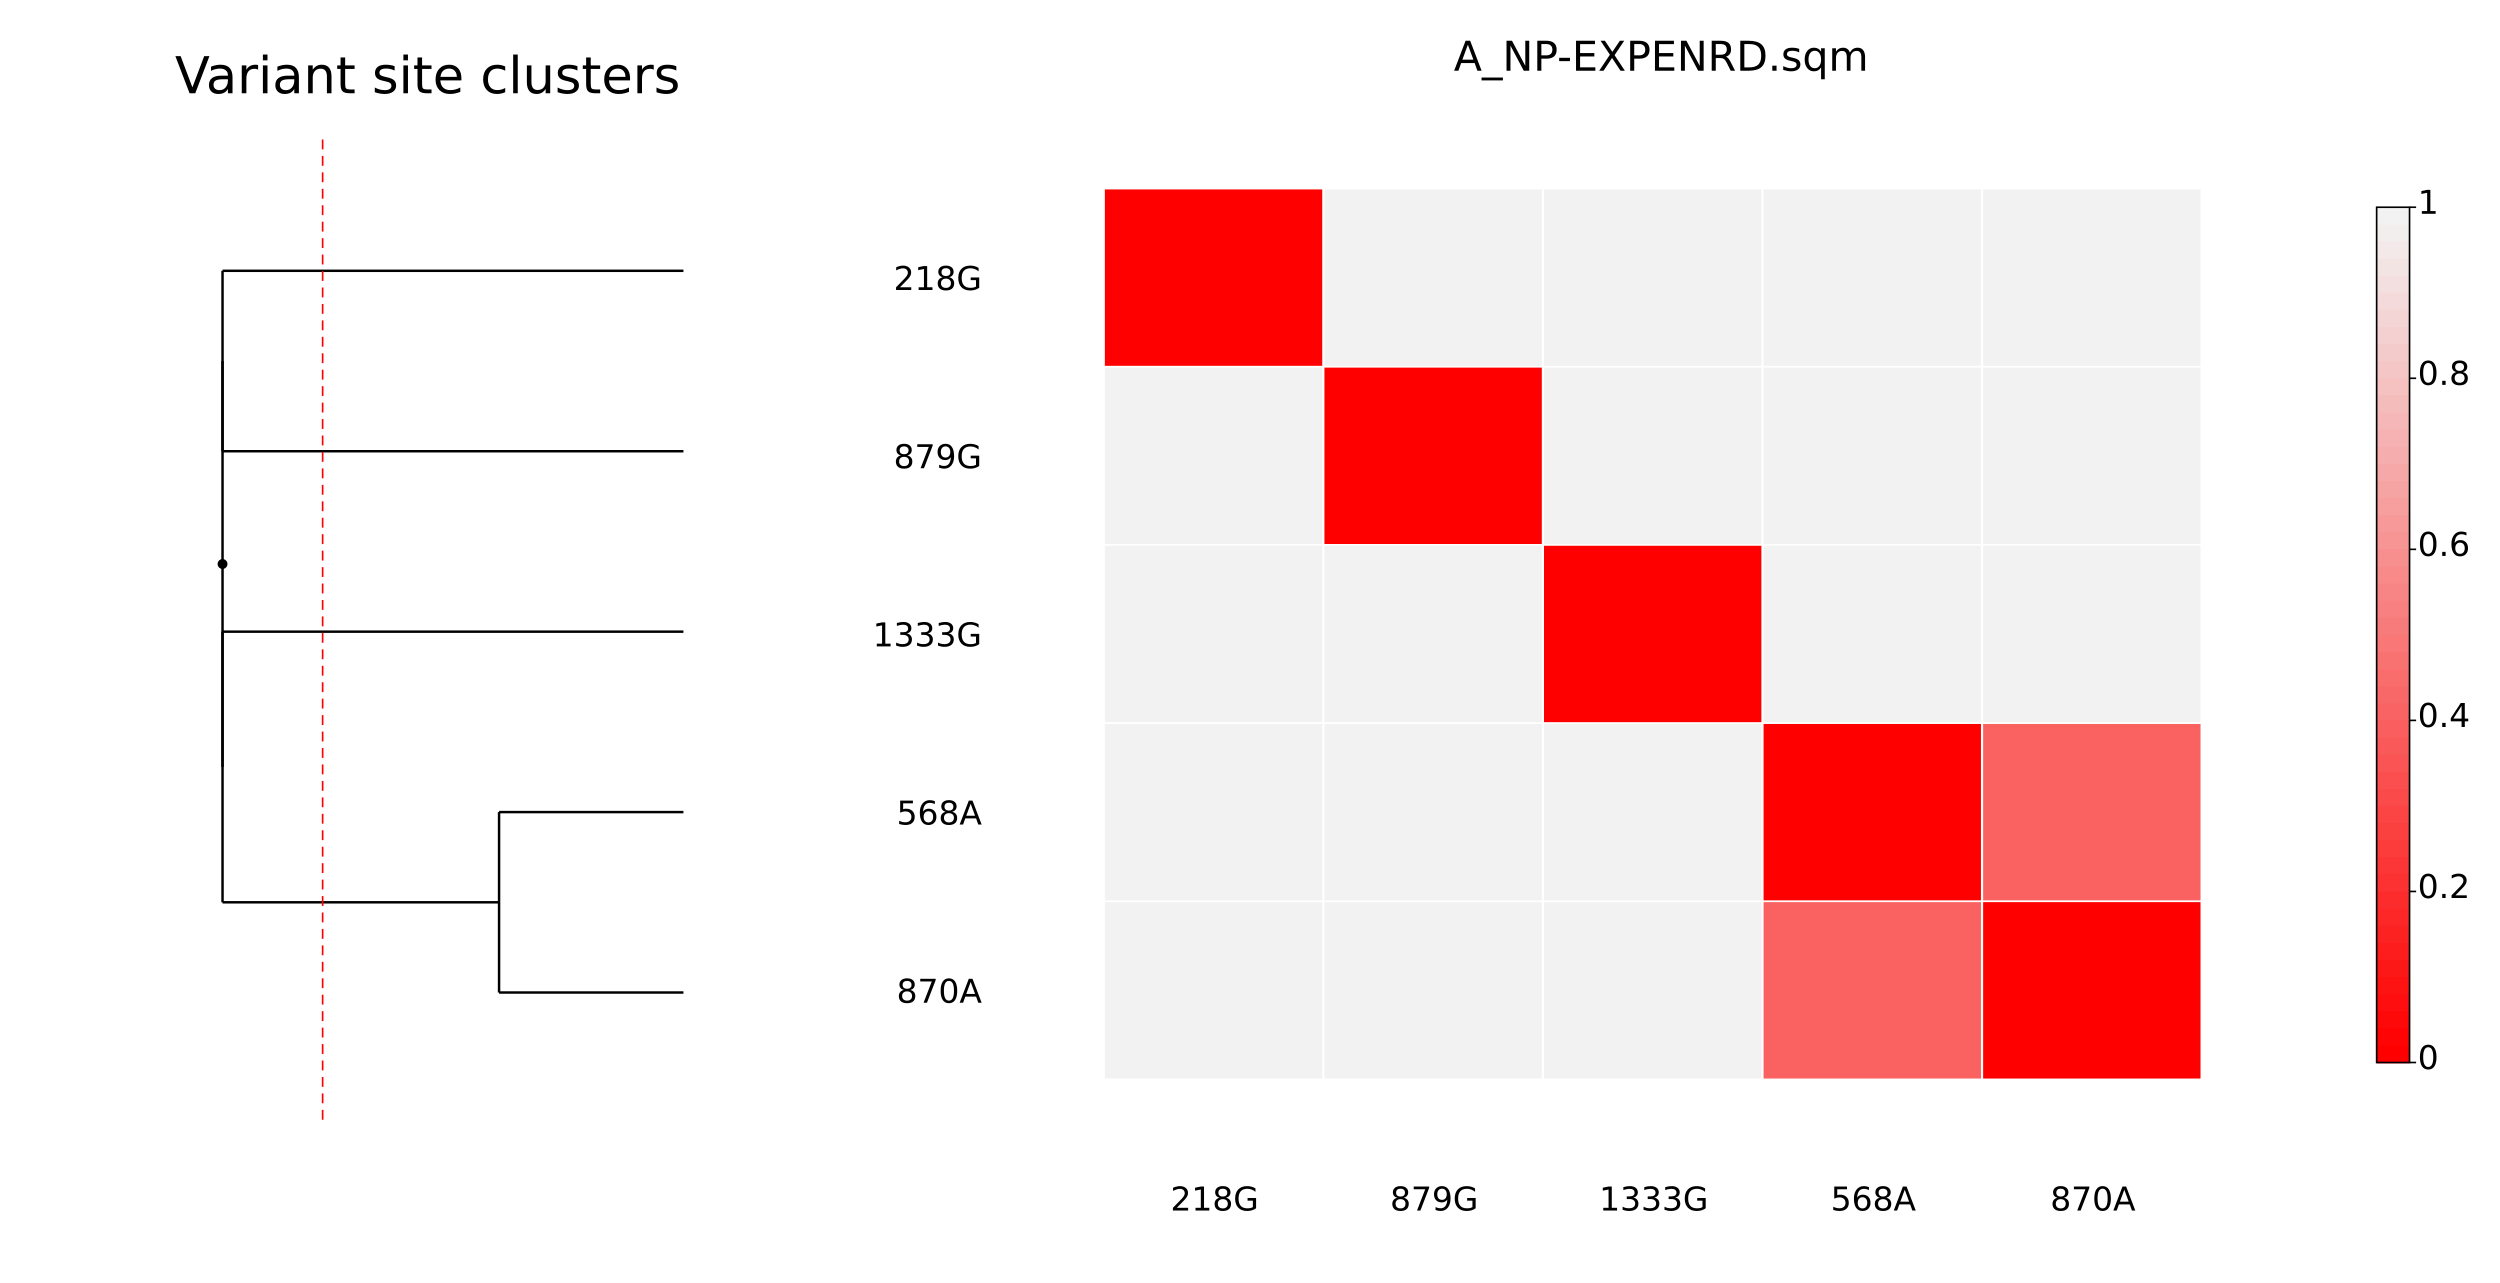
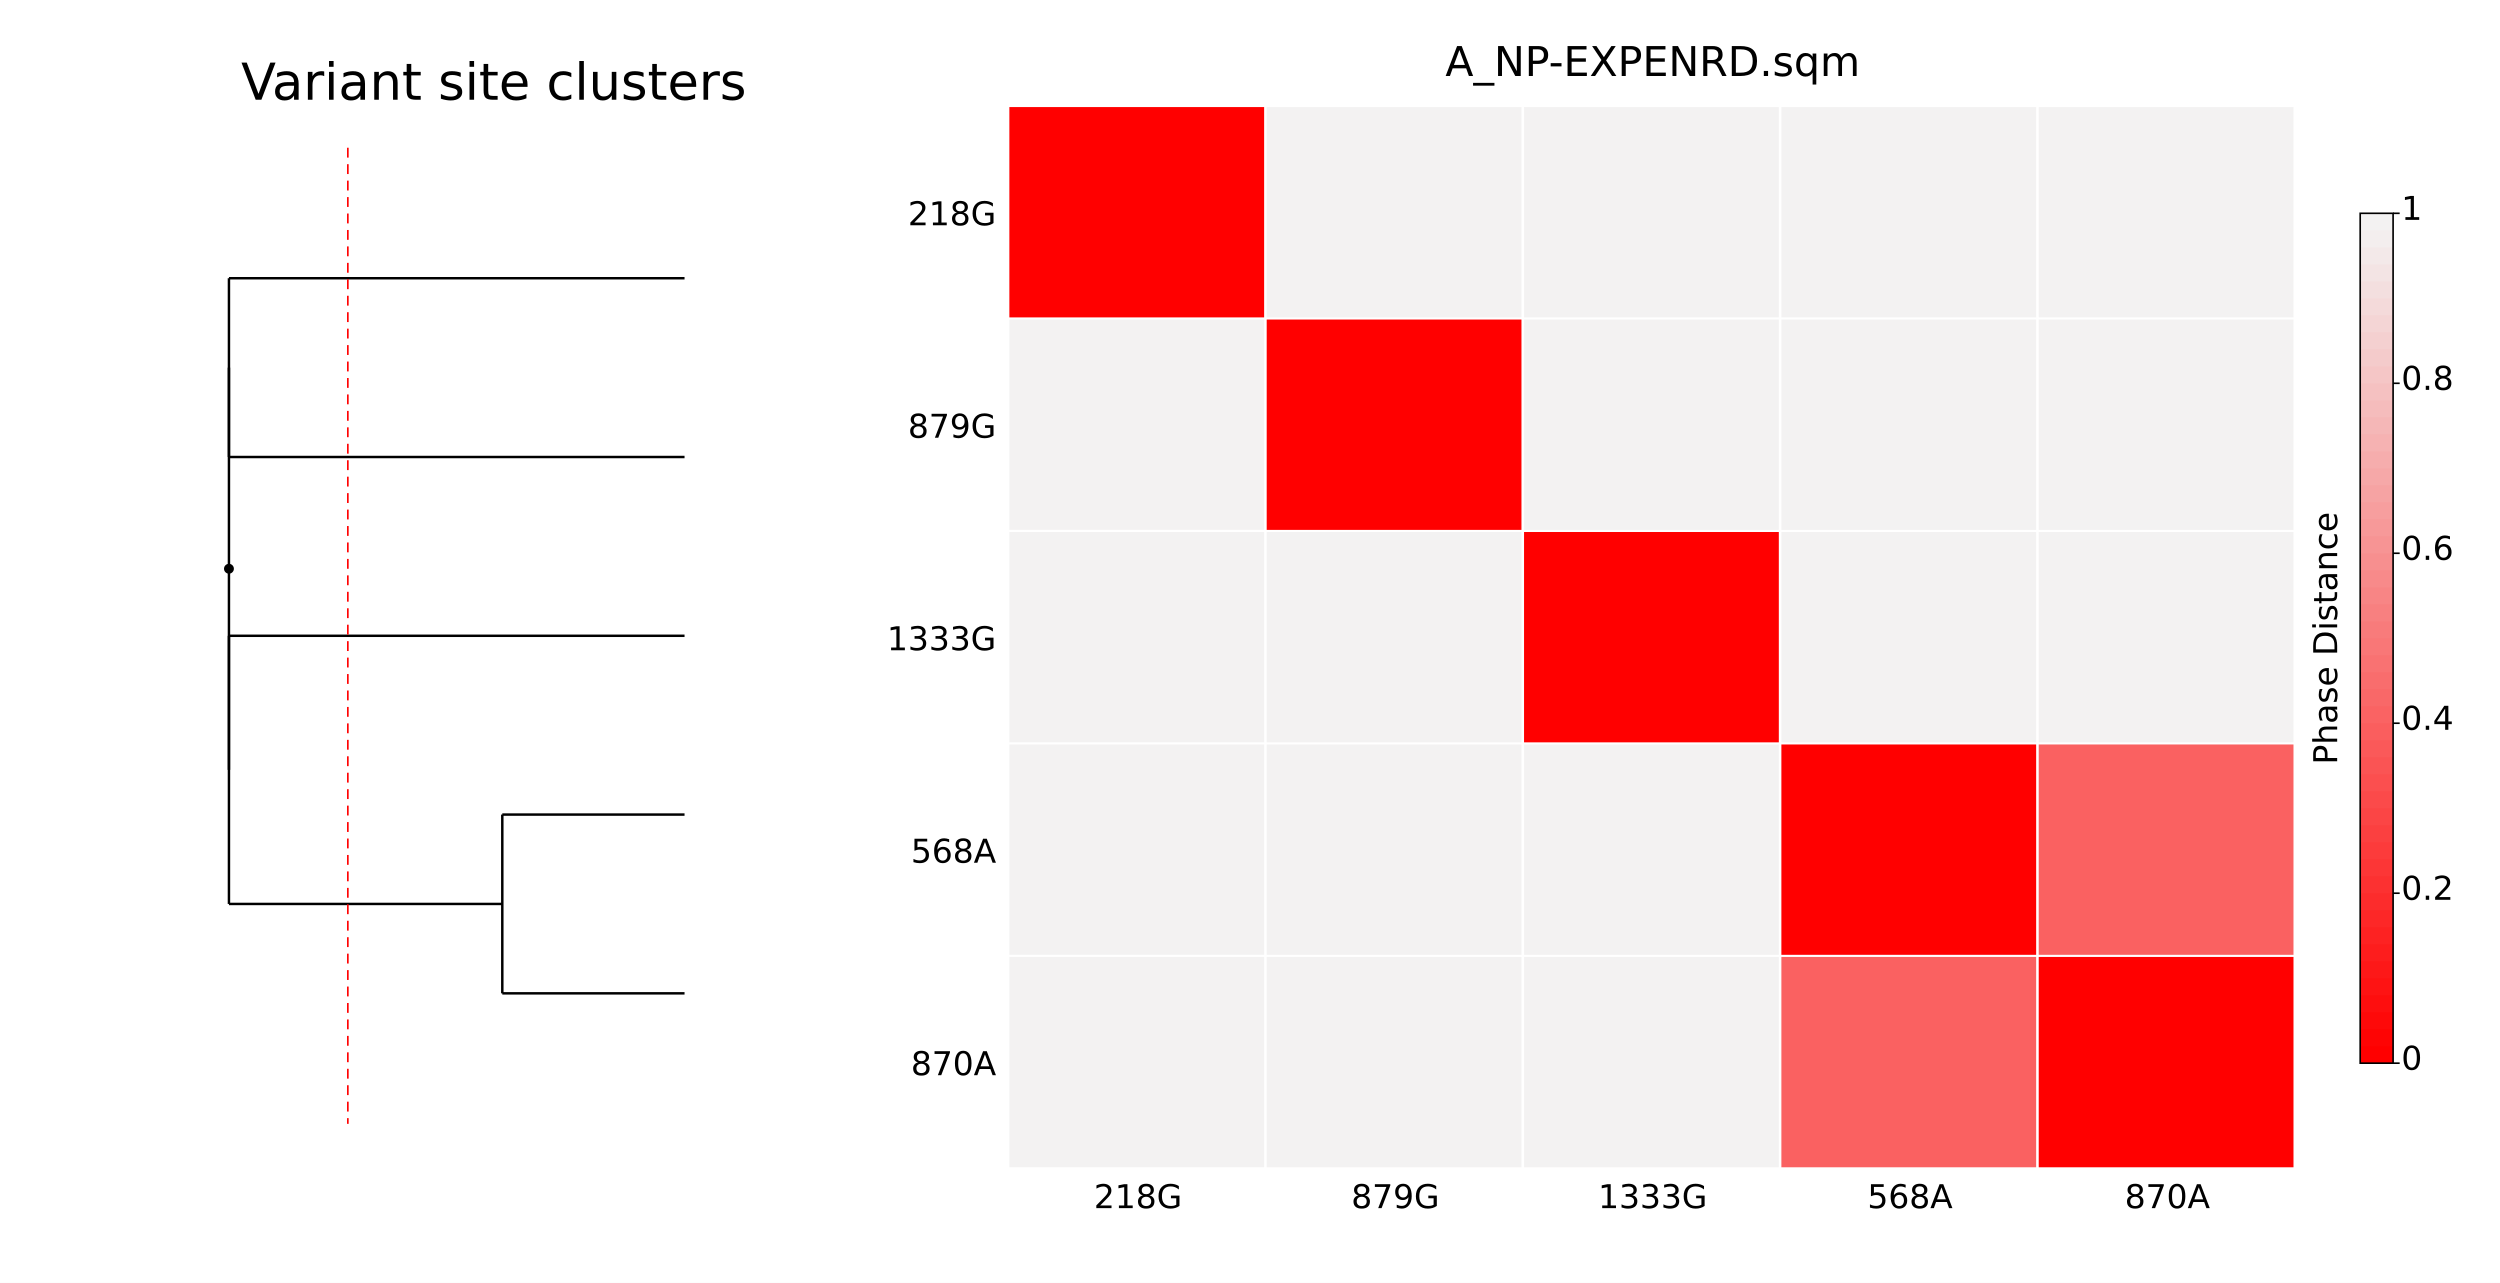
- <svg xmlns="http://www.w3.org/2000/svg" width="1520" height="780" font-family="DejaVu Sans, Liberation Sans, Arial, sans-serif" fill="black">
+ <svg xmlns="http://www.w3.org/2000/svg" width="1520" height="780" font-family="DejaVu Sans, Verdana, Liberation Sans, Arial, sans-serif" fill="black">
  <rect width="100%" height="100%" fill="white" />
  <defs>
    <clipPath id="kuva-clip-9">
-       <rect x="95" y="51" width="801" height="650" />
+       <rect x="103.69" y="55.1" width="782.31" height="645.9" />
    </clipPath>
  </defs>
  <g transform="translate(10,10)">
-     <text x="250" y="46.7" font-size="31" text-anchor="middle">Variant site clusters</text>
-     <line x1="125.3" y1="154.65" x2="405.52" y2="154.65" stroke="#000000" stroke-width="1.5" />
-     <line x1="293.43" y1="483.75" x2="405.52" y2="483.75" stroke="#000000" stroke-width="1.5" />
-     <line x1="293.43" y1="593.45" x2="405.52" y2="593.45" stroke="#000000" stroke-width="1.5" />
-     <line x1="125.3" y1="264.35" x2="405.52" y2="264.35" stroke="#000000" stroke-width="1.5" />
-     <line x1="125.3" y1="374.05" x2="405.52" y2="374.05" stroke="#000000" stroke-width="1.5" />
-     <line x1="125.3" y1="538.6" x2="293.43" y2="538.6" stroke="#000000" stroke-width="1.5" />
-     <line x1="125.3" y1="209.5" x2="125.3" y2="209.5" stroke="#000000" stroke-width="1.5" />
-     <line x1="125.3" y1="456.33" x2="125.3" y2="456.33" stroke="#000000" stroke-width="1.5" />
-     <line x1="293.43" y1="483.75" x2="293.43" y2="593.45" stroke="#000000" stroke-width="1.5" />
-     <line x1="125.3" y1="154.65" x2="125.3" y2="264.35" stroke="#000000" stroke-width="1.5" />
-     <line x1="125.3" y1="374.05" x2="125.3" y2="538.6" stroke="#000000" stroke-width="1.5" />
-     <line x1="125.3" y1="209.5" x2="125.3" y2="456.33" stroke="#000000" stroke-width="1.5" />
-     <circle cx="125.3" cy="332.91" r="3" fill="#000000" />
-     <text x="411.52" y="154.65" font-size="11" text-anchor="start" />
-     <text x="411.52" y="264.35" font-size="11" text-anchor="start" />
-     <text x="411.52" y="374.05" font-size="11" text-anchor="start" />
-     <text x="411.52" y="483.75" font-size="11" text-anchor="start" />
-     <text x="411.52" y="593.45" font-size="11" text-anchor="start" />
-     <line x1="186.16" y1="74.8" x2="186.16" y2="673.3" stroke="#ff0000" stroke-width="1" stroke-dasharray="6 4" />
+     <text x="290.2" y="50.64" font-size="31" text-anchor="middle">Variant site clusters</text>
+     <line x1="129.2" y1="159.17" x2="406.2" y2="159.17" stroke="#000000" stroke-width="1.5" />
+     <line x1="295.4" y1="485.26" x2="406.2" y2="485.26" stroke="#000000" stroke-width="1.5" />
+     <line x1="295.4" y1="593.95" x2="406.2" y2="593.95" stroke="#000000" stroke-width="1.5" />
+     <line x1="129.2" y1="267.86" x2="406.2" y2="267.86" stroke="#000000" stroke-width="1.5" />
+     <line x1="129.2" y1="376.56" x2="406.2" y2="376.56" stroke="#000000" stroke-width="1.5" />
+     <line x1="129.2" y1="539.6" x2="295.4" y2="539.6" stroke="#000000" stroke-width="1.5" />
+     <line x1="129.2" y1="213.52" x2="129.2" y2="213.52" stroke="#000000" stroke-width="1.5" />
+     <line x1="129.2" y1="458.08" x2="129.2" y2="458.08" stroke="#000000" stroke-width="1.5" />
+     <line x1="295.4" y1="485.26" x2="295.4" y2="593.95" stroke="#000000" stroke-width="1.5" />
+     <line x1="129.2" y1="159.17" x2="129.2" y2="267.86" stroke="#000000" stroke-width="1.5" />
+     <line x1="129.2" y1="376.56" x2="129.2" y2="539.6" stroke="#000000" stroke-width="1.5" />
+     <line x1="129.2" y1="213.52" x2="129.2" y2="458.08" stroke="#000000" stroke-width="1.5" />
+     <circle cx="129.2" cy="335.8" r="3" fill="#000000" />
+     <text x="412.2" y="159.17" font-size="11" text-anchor="start" />
+     <text x="412.2" y="267.86" font-size="11" text-anchor="start" />
+     <text x="412.2" y="376.56" font-size="11" text-anchor="start" />
+     <text x="412.2" y="485.26" font-size="11" text-anchor="start" />
+     <text x="412.2" y="593.95" font-size="11" text-anchor="start" />
+     <line x1="201.49" y1="79.82" x2="201.49" y2="673.3" stroke="#ff0000" stroke-width="1" stroke-dasharray="6 4" />
  </g>
  <g transform="translate(510,10)">
-     <line x1="95" y1="701" x2="896" y2="701" stroke="#000000" stroke-width="0" />
-     <line x1="95" y1="51" x2="95" y2="701" stroke="#000000" stroke-width="0" />
-     <text x="87" y="599.67" font-size="20" text-anchor="end">870A</text>
-     <line x1="90" y1="592.67" x2="95" y2="592.67" stroke="#000000" stroke-width="0" />
-     <text x="87" y="491.33" font-size="20" text-anchor="end">568A</text>
-     <line x1="90" y1="484.33" x2="95" y2="484.33" stroke="#000000" stroke-width="0" />
-     <text x="87" y="383" font-size="20" text-anchor="end">1333G</text>
-     <line x1="90" y1="376" x2="95" y2="376" stroke="#000000" stroke-width="0" />
-     <text x="87" y="274.67" font-size="20" text-anchor="end">879G</text>
-     <line x1="90" y1="267.67" x2="95" y2="267.67" stroke="#000000" stroke-width="0" />
-     <text x="87" y="166.33" font-size="20" text-anchor="end">218G</text>
-     <line x1="90" y1="159.33" x2="95" y2="159.33" stroke="#000000" stroke-width="0" />
-     <text x="228.5" y="726" font-size="20" text-anchor="middle">218G</text>
-     <line x1="228.5" y1="701" x2="228.5" y2="706" stroke="#000000" stroke-width="0" />
-     <text x="362" y="726" font-size="20" text-anchor="middle">879G</text>
-     <line x1="362" y1="701" x2="362" y2="706" stroke="#000000" stroke-width="0" />
-     <text x="495.5" y="726" font-size="20" text-anchor="middle">1333G</text>
-     <line x1="495.5" y1="701" x2="495.5" y2="706" stroke="#000000" stroke-width="0" />
-     <text x="629" y="726" font-size="20" text-anchor="middle">568A</text>
-     <line x1="629" y1="701" x2="629" y2="706" stroke="#000000" stroke-width="0" />
-     <text x="762.5" y="726" font-size="20" text-anchor="middle">870A</text>
-     <line x1="762.5" y1="701" x2="762.5" y2="706" stroke="#000000" stroke-width="0" />
-     <text x="500" y="33" font-size="25" text-anchor="middle">A_NP-EXPENRD.sqm</text>
+     <line x1="103.69" y1="701" x2="886" y2="701" stroke="#000000" stroke-width="0" />
+     <line x1="103.69" y1="55.1" x2="103.69" y2="701" stroke="#000000" stroke-width="0" />
+     <text x="95.69" y="643.7" font-size="20" text-anchor="end">870A</text>
+     <line x1="98.69" y1="636.41" x2="103.69" y2="636.41" stroke="#000000" stroke-width="0" />
+     <text x="95.69" y="514.52" font-size="20" text-anchor="end">568A</text>
+     <line x1="98.69" y1="507.23" x2="103.69" y2="507.23" stroke="#000000" stroke-width="0" />
+     <text x="95.69" y="385.34" font-size="20" text-anchor="end">1333G</text>
+     <line x1="98.69" y1="378.05" x2="103.69" y2="378.05" stroke="#000000" stroke-width="0" />
+     <text x="95.69" y="256.16" font-size="20" text-anchor="end">879G</text>
+     <line x1="98.69" y1="248.87" x2="103.69" y2="248.87" stroke="#000000" stroke-width="0" />
+     <text x="95.69" y="126.98" font-size="20" text-anchor="end">218G</text>
+     <line x1="98.69" y1="119.69" x2="103.69" y2="119.69" stroke="#000000" stroke-width="0" />
+     <text x="181.92" y="724.56" font-size="20" text-anchor="middle">218G</text>
+     <line x1="181.92" y1="701" x2="181.92" y2="706" stroke="#000000" stroke-width="0" />
+     <text x="338.39" y="724.56" font-size="20" text-anchor="middle">879G</text>
+     <line x1="338.39" y1="701" x2="338.39" y2="706" stroke="#000000" stroke-width="0" />
+     <text x="494.85" y="724.56" font-size="20" text-anchor="middle">1333G</text>
+     <line x1="494.85" y1="701" x2="494.85" y2="706" stroke="#000000" stroke-width="0" />
+     <text x="651.31" y="724.56" font-size="20" text-anchor="middle">568A</text>
+     <line x1="651.31" y1="701" x2="651.31" y2="706" stroke="#000000" stroke-width="0" />
+     <text x="807.77" y="724.56" font-size="20" text-anchor="middle">870A</text>
+     <line x1="807.77" y1="701" x2="807.77" y2="706" stroke="#000000" stroke-width="0" />
+     <text x="494.85" y="36.21" font-size="25" text-anchor="middle">A_NP-EXPENRD.sqm</text>
    <g clip-path="url(#kuva-clip-9)">
-       <rect x="161.75" y="538.5" width="132.17" height="107.25" fill="#f3f2f2" />
-       <rect x="295.25" y="538.5" width="132.17" height="107.25" fill="#f3f2f2" />
-       <rect x="428.75" y="538.5" width="132.17" height="107.25" fill="#f3f2f2" />
-       <rect x="562.25" y="538.5" width="132.17" height="107.25" fill="#fa6161" />
-       <rect x="695.75" y="538.5" width="132.17" height="107.25" fill="#ff0000" />
-       <rect x="161.75" y="430.17" width="132.17" height="107.25" fill="#f3f2f2" />
-       <rect x="295.25" y="430.17" width="132.17" height="107.25" fill="#f3f2f2" />
-       <rect x="428.75" y="430.17" width="132.17" height="107.25" fill="#f3f2f2" />
-       <rect x="562.25" y="430.17" width="132.17" height="107.25" fill="#ff0000" />
-       <rect x="695.75" y="430.17" width="132.17" height="107.25" fill="#fa6161" />
-       <rect x="161.75" y="321.83" width="132.17" height="107.25" fill="#f3f2f2" />
-       <rect x="295.25" y="321.83" width="132.17" height="107.25" fill="#f3f2f2" />
-       <rect x="428.75" y="321.83" width="132.17" height="107.25" fill="#ff0000" />
-       <rect x="562.25" y="321.83" width="132.17" height="107.25" fill="#f3f2f2" />
-       <rect x="695.75" y="321.83" width="132.17" height="107.25" fill="#f3f2f2" />
-       <rect x="161.75" y="213.5" width="132.17" height="107.25" fill="#f3f2f2" />
-       <rect x="295.25" y="213.5" width="132.17" height="107.25" fill="#ff0000" />
-       <rect x="428.75" y="213.5" width="132.17" height="107.25" fill="#f3f2f2" />
-       <rect x="562.25" y="213.5" width="132.17" height="107.25" fill="#f3f2f2" />
-       <rect x="695.75" y="213.5" width="132.17" height="107.25" fill="#f3f2f2" />
-       <rect x="161.75" y="105.17" width="132.17" height="107.25" fill="#ff0000" />
-       <rect x="295.25" y="105.17" width="132.17" height="107.25" fill="#f3f2f2" />
-       <rect x="428.75" y="105.17" width="132.17" height="107.25" fill="#f3f2f2" />
-       <rect x="562.25" y="105.17" width="132.17" height="107.25" fill="#f3f2f2" />
-       <rect x="695.75" y="105.17" width="132.17" height="107.25" fill="#f3f2f2" />
+       <rect x="103.69" y="571.82" width="154.9" height="127.89" fill="#f3f2f2" />
+       <rect x="260.15" y="571.82" width="154.9" height="127.89" fill="#f3f2f2" />
+       <rect x="416.62" y="571.82" width="154.9" height="127.89" fill="#f3f2f2" />
+       <rect x="573.08" y="571.82" width="154.9" height="127.89" fill="#fa6161" />
+       <rect x="729.54" y="571.82" width="154.9" height="127.89" fill="#ff0000" />
+       <rect x="103.69" y="442.64" width="154.9" height="127.89" fill="#f3f2f2" />
+       <rect x="260.15" y="442.64" width="154.9" height="127.89" fill="#f3f2f2" />
+       <rect x="416.62" y="442.64" width="154.9" height="127.89" fill="#f3f2f2" />
+       <rect x="573.08" y="442.64" width="154.9" height="127.89" fill="#ff0000" />
+       <rect x="729.54" y="442.64" width="154.9" height="127.89" fill="#fa6161" />
+       <rect x="103.69" y="313.46" width="154.9" height="127.89" fill="#f3f2f2" />
+       <rect x="260.15" y="313.46" width="154.9" height="127.89" fill="#f3f2f2" />
+       <rect x="416.62" y="313.46" width="154.9" height="127.89" fill="#ff0000" />
+       <rect x="573.08" y="313.46" width="154.9" height="127.89" fill="#f3f2f2" />
+       <rect x="729.54" y="313.46" width="154.9" height="127.89" fill="#f3f2f2" />
+       <rect x="103.69" y="184.28" width="154.9" height="127.89" fill="#f3f2f2" />
+       <rect x="260.15" y="184.28" width="154.9" height="127.89" fill="#ff0000" />
+       <rect x="416.62" y="184.28" width="154.9" height="127.89" fill="#f3f2f2" />
+       <rect x="573.08" y="184.28" width="154.9" height="127.89" fill="#f3f2f2" />
+       <rect x="729.54" y="184.28" width="154.9" height="127.89" fill="#f3f2f2" />
+       <rect x="103.69" y="55.1" width="154.9" height="127.89" fill="#ff0000" />
+       <rect x="260.15" y="55.1" width="154.9" height="127.89" fill="#f3f2f2" />
+       <rect x="416.62" y="55.1" width="154.9" height="127.89" fill="#f3f2f2" />
+       <rect x="573.08" y="55.1" width="154.9" height="127.89" fill="#f3f2f2" />
+       <rect x="729.54" y="55.1" width="154.9" height="127.89" fill="#f3f2f2" />
    </g>
-     <rect x="935" y="116" width="20" height="10.9" fill="#f3f2f2" />
-     <rect x="935" y="126.4" width="20" height="10.9" fill="#f3eeee" />
-     <rect x="935" y="136.8" width="20" height="10.9" fill="#f3e9e9" />
-     <rect x="935" y="147.2" width="20" height="10.9" fill="#f3e4e4" />
-     <rect x="935" y="157.6" width="20" height="10.9" fill="#f3dfdf" />
-     <rect x="935" y="168" width="20" height="10.9" fill="#f4dada" />
-     <rect x="935" y="178.4" width="20" height="10.9" fill="#f4d5d5" />
-     <rect x="935" y="188.8" width="20" height="10.9" fill="#f4d0d0" />
-     <rect x="935" y="199.2" width="20" height="10.9" fill="#f4cbcb" />
-     <rect x="935" y="209.6" width="20" height="10.9" fill="#f5c6c6" />
-     <rect x="935" y="220" width="20" height="10.9" fill="#f5c1c1" />
-     <rect x="935" y="230.4" width="20" height="10.9" fill="#f5bcbc" />
-     <rect x="935" y="240.8" width="20" height="10.9" fill="#f5b7b7" />
-     <rect x="935" y="251.2" width="20" height="10.9" fill="#f6b2b2" />
-     <rect x="935" y="261.6" width="20" height="10.9" fill="#f6adad" />
-     <rect x="935" y="272" width="20" height="10.9" fill="#f6a8a8" />
-     <rect x="935" y="282.4" width="20" height="10.9" fill="#f6a3a3" />
-     <rect x="935" y="292.8" width="20" height="10.9" fill="#f79e9e" />
-     <rect x="935" y="303.2" width="20" height="10.9" fill="#f79999" />
-     <rect x="935" y="313.6" width="20" height="10.9" fill="#f79494" />
-     <rect x="935" y="324" width="20" height="10.9" fill="#f78f8f" />
-     <rect x="935" y="334.4" width="20" height="10.9" fill="#f88a8a" />
-     <rect x="935" y="344.8" width="20" height="10.9" fill="#f88585" />
-     <rect x="935" y="355.2" width="20" height="10.9" fill="#f88080" />
-     <rect x="935" y="365.6" width="20" height="10.9" fill="#f87b7b" />
-     <rect x="935" y="376" width="20" height="10.9" fill="#f97777" />
-     <rect x="935" y="386.4" width="20" height="10.9" fill="#f97272" />
-     <rect x="935" y="396.8" width="20" height="10.9" fill="#f96d6d" />
-     <rect x="935" y="407.2" width="20" height="10.9" fill="#f96868" />
-     <rect x="935" y="417.6" width="20" height="10.9" fill="#fa6363" />
-     <rect x="935" y="428" width="20" height="10.9" fill="#fa5e5e" />
-     <rect x="935" y="438.4" width="20" height="10.9" fill="#fa5959" />
-     <rect x="935" y="448.8" width="20" height="10.9" fill="#fa5454" />
-     <rect x="935" y="459.2" width="20" height="10.9" fill="#fb4f4f" />
-     <rect x="935" y="469.6" width="20" height="10.9" fill="#fb4a4a" />
-     <rect x="935" y="480" width="20" height="10.9" fill="#fb4545" />
-     <rect x="935" y="490.4" width="20" height="10.9" fill="#fb4040" />
-     <rect x="935" y="500.8" width="20" height="10.9" fill="#fc3b3b" />
-     <rect x="935" y="511.2" width="20" height="10.9" fill="#fc3636" />
-     <rect x="935" y="521.6" width="20" height="10.9" fill="#fc3131" />
-     <rect x="935" y="532" width="20" height="10.9" fill="#fc2c2c" />
-     <rect x="935" y="542.4" width="20" height="10.9" fill="#fd2727" />
-     <rect x="935" y="552.8" width="20" height="10.9" fill="#fd2222" />
-     <rect x="935" y="563.2" width="20" height="10.9" fill="#fd1d1d" />
-     <rect x="935" y="573.6" width="20" height="10.9" fill="#fd1818" />
-     <rect x="935" y="584" width="20" height="10.9" fill="#fe1313" />
-     <rect x="935" y="594.4" width="20" height="10.9" fill="#fe0e0e" />
-     <rect x="935" y="604.8" width="20" height="10.9" fill="#fe0909" />
-     <rect x="935" y="615.2" width="20" height="10.9" fill="#fe0404" />
-     <rect x="935" y="625.6" width="20" height="10.9" fill="#ff0000" />
-     <rect x="935" y="116" width="20" height="520" fill="none" stroke="#000000" stroke-width="1" />
-     <line x1="955" y1="636" x2="959" y2="636" stroke="#000000" stroke-width="1" />
-     <text x="960" y="640" font-size="20" text-anchor="start">0</text>
-     <line x1="955" y1="532" x2="959" y2="532" stroke="#000000" stroke-width="1" />
-     <text x="960" y="536" font-size="20" text-anchor="start">0.2</text>
-     <line x1="955" y1="428" x2="959" y2="428" stroke="#000000" stroke-width="1" />
-     <text x="960" y="432" font-size="20" text-anchor="start">0.4</text>
-     <line x1="955" y1="324" x2="959" y2="324" stroke="#000000" stroke-width="1" />
-     <text x="960" y="328" font-size="20" text-anchor="start">0.6</text>
-     <line x1="955" y1="220" x2="959" y2="220" stroke="#000000" stroke-width="1" />
-     <text x="960" y="224" font-size="20" text-anchor="start">0.8</text>
-     <line x1="955" y1="116" x2="959" y2="116" stroke="#000000" stroke-width="1" />
-     <text x="960" y="120" font-size="20" text-anchor="start">1</text>
+     <rect x="925" y="119.69" width="20" height="10.83" fill="#f3f2f2" />
+     <rect x="925" y="130.03" width="20" height="10.83" fill="#f3eeee" />
+     <rect x="925" y="140.36" width="20" height="10.83" fill="#f3e9e9" />
+     <rect x="925" y="150.69" width="20" height="10.83" fill="#f3e4e4" />
+     <rect x="925" y="161.03" width="20" height="10.83" fill="#f3dfdf" />
+     <rect x="925" y="171.36" width="20" height="10.83" fill="#f4dada" />
+     <rect x="925" y="181.7" width="20" height="10.83" fill="#f4d5d5" />
+     <rect x="925" y="192.03" width="20" height="10.83" fill="#f4d0d0" />
+     <rect x="925" y="202.37" width="20" height="10.83" fill="#f4cbcb" />
+     <rect x="925" y="212.7" width="20" height="10.83" fill="#f5c6c6" />
+     <rect x="925" y="223.04" width="20" height="10.83" fill="#f5c1c1" />
+     <rect x="925" y="233.37" width="20" height="10.83" fill="#f5bcbc" />
+     <rect x="925" y="243.7" width="20" height="10.83" fill="#f5b7b7" />
+     <rect x="925" y="254.04" width="20" height="10.83" fill="#f6b2b2" />
+     <rect x="925" y="264.37" width="20" height="10.83" fill="#f6adad" />
+     <rect x="925" y="274.71" width="20" height="10.83" fill="#f6a8a8" />
+     <rect x="925" y="285.04" width="20" height="10.83" fill="#f6a3a3" />
+     <rect x="925" y="295.38" width="20" height="10.83" fill="#f79e9e" />
+     <rect x="925" y="305.71" width="20" height="10.83" fill="#f79999" />
+     <rect x="925" y="316.04" width="20" height="10.83" fill="#f79494" />
+     <rect x="925" y="326.38" width="20" height="10.83" fill="#f78f8f" />
+     <rect x="925" y="336.71" width="20" height="10.83" fill="#f88a8a" />
+     <rect x="925" y="347.05" width="20" height="10.83" fill="#f88585" />
+     <rect x="925" y="357.38" width="20" height="10.83" fill="#f88080" />
+     <rect x="925" y="367.72" width="20" height="10.83" fill="#f87b7b" />
+     <rect x="925" y="378.05" width="20" height="10.83" fill="#f97777" />
+     <rect x="925" y="388.39" width="20" height="10.83" fill="#f97272" />
+     <rect x="925" y="398.72" width="20" height="10.83" fill="#f96d6d" />
+     <rect x="925" y="409.05" width="20" height="10.83" fill="#f96868" />
+     <rect x="925" y="419.39" width="20" height="10.83" fill="#fa6363" />
+     <rect x="925" y="429.72" width="20" height="10.83" fill="#fa5e5e" />
+     <rect x="925" y="440.06" width="20" height="10.83" fill="#fa5959" />
+     <rect x="925" y="450.39" width="20" height="10.83" fill="#fa5454" />
+     <rect x="925" y="460.73" width="20" height="10.83" fill="#fb4f4f" />
+     <rect x="925" y="471.06" width="20" height="10.83" fill="#fb4a4a" />
+     <rect x="925" y="481.39" width="20" height="10.83" fill="#fb4545" />
+     <rect x="925" y="491.73" width="20" height="10.83" fill="#fb4040" />
+     <rect x="925" y="502.06" width="20" height="10.83" fill="#fc3b3b" />
+     <rect x="925" y="512.4" width="20" height="10.83" fill="#fc3636" />
+     <rect x="925" y="522.73" width="20" height="10.83" fill="#fc3131" />
+     <rect x="925" y="533.07" width="20" height="10.83" fill="#fc2c2c" />
+     <rect x="925" y="543.4" width="20" height="10.83" fill="#fd2727" />
+     <rect x="925" y="553.74" width="20" height="10.83" fill="#fd2222" />
+     <rect x="925" y="564.07" width="20" height="10.83" fill="#fd1d1d" />
+     <rect x="925" y="574.4" width="20" height="10.83" fill="#fd1818" />
+     <rect x="925" y="584.74" width="20" height="10.83" fill="#fe1313" />
+     <rect x="925" y="595.07" width="20" height="10.83" fill="#fe0e0e" />
+     <rect x="925" y="605.41" width="20" height="10.83" fill="#fe0909" />
+     <rect x="925" y="615.74" width="20" height="10.83" fill="#fe0404" />
+     <rect x="925" y="626.08" width="20" height="10.83" fill="#ff0000" />
+     <rect x="925" y="119.69" width="20" height="516.72" fill="none" stroke="#000000" stroke-width="1" />
+     <line x1="945" y1="636.41" x2="949" y2="636.41" stroke="#000000" stroke-width="1" />
+     <text x="950" y="640.41" font-size="20" text-anchor="start">0</text>
+     <line x1="945" y1="533.07" x2="949" y2="533.07" stroke="#000000" stroke-width="1" />
+     <text x="950" y="537.07" font-size="20" text-anchor="start">0.2</text>
+     <line x1="945" y1="429.72" x2="949" y2="429.72" stroke="#000000" stroke-width="1" />
+     <text x="950" y="433.72" font-size="20" text-anchor="start">0.4</text>
+     <line x1="945" y1="326.38" x2="949" y2="326.38" stroke="#000000" stroke-width="1" />
+     <text x="950" y="330.38" font-size="20" text-anchor="start">0.6</text>
+     <line x1="945" y1="223.04" x2="949" y2="223.04" stroke="#000000" stroke-width="1" />
+     <text x="950" y="227.04" font-size="20" text-anchor="start">0.8</text>
+     <line x1="945" y1="119.69" x2="949" y2="119.69" stroke="#000000" stroke-width="1" />
+     <text x="950" y="123.69" font-size="20" text-anchor="start">1</text>
+     <text x="911" y="378.05" font-size="20" text-anchor="middle" transform="rotate(-90,911,378.05)">Phase Distance</text>
  </g>
</svg>
